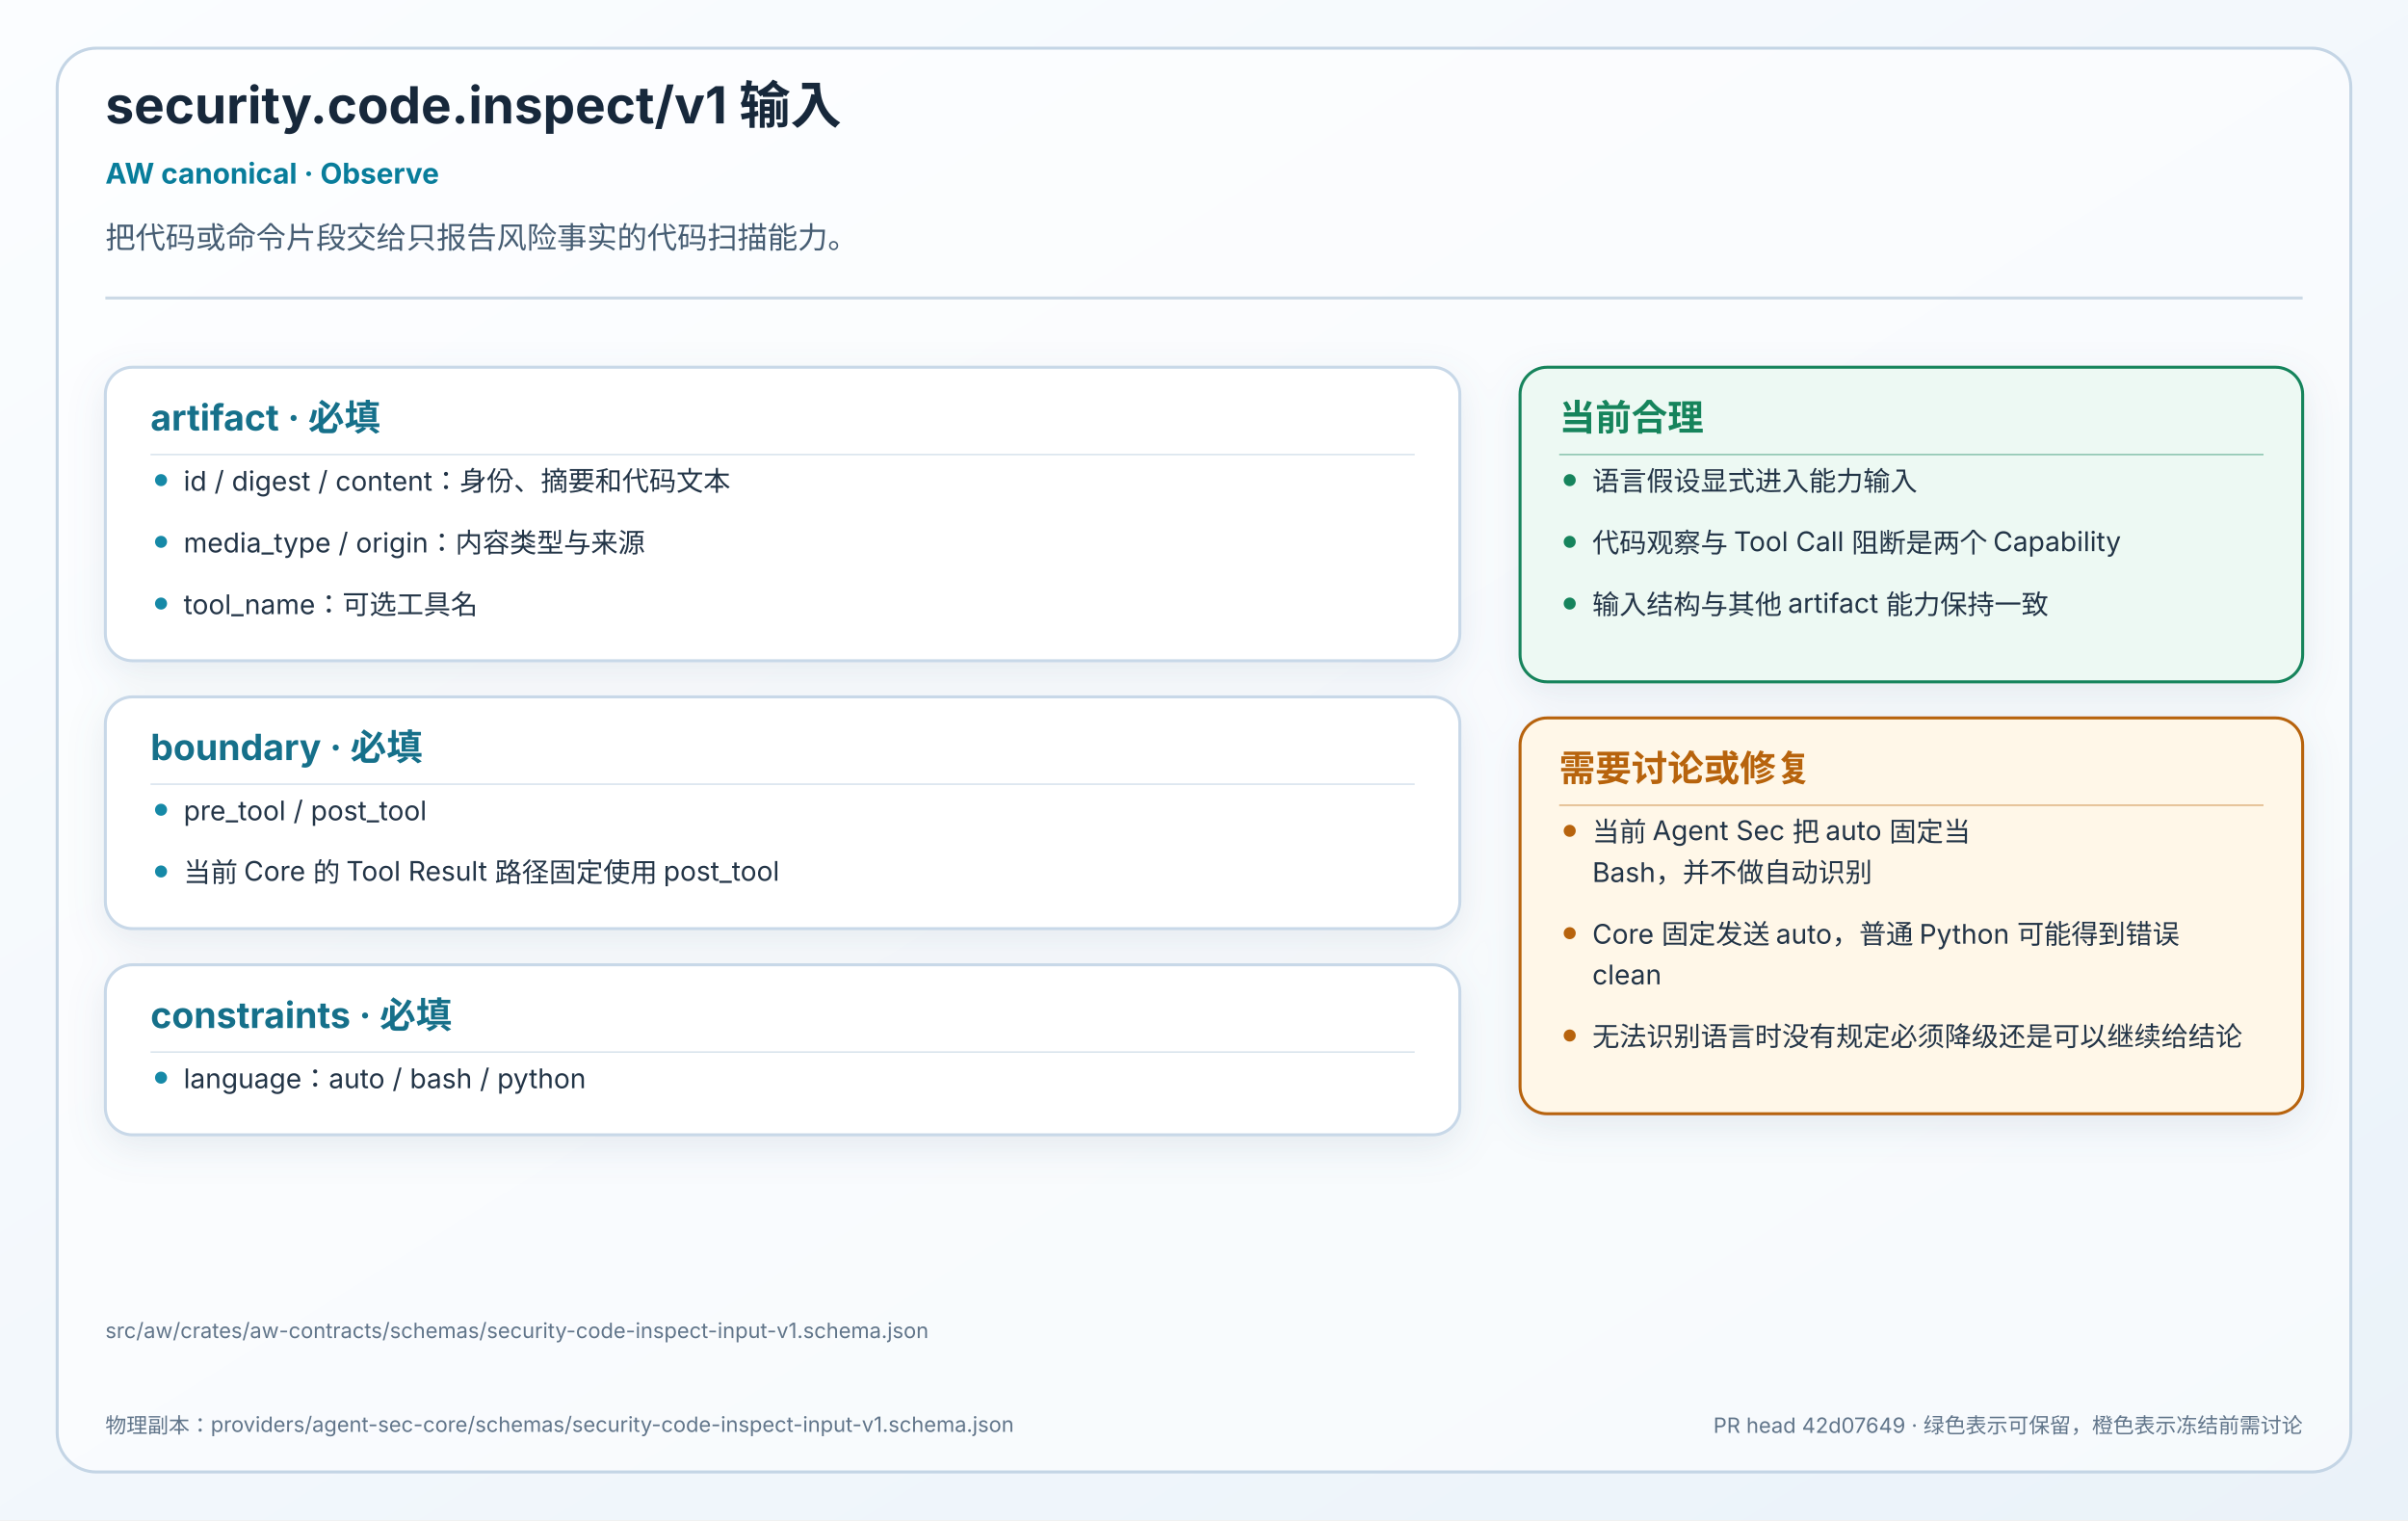
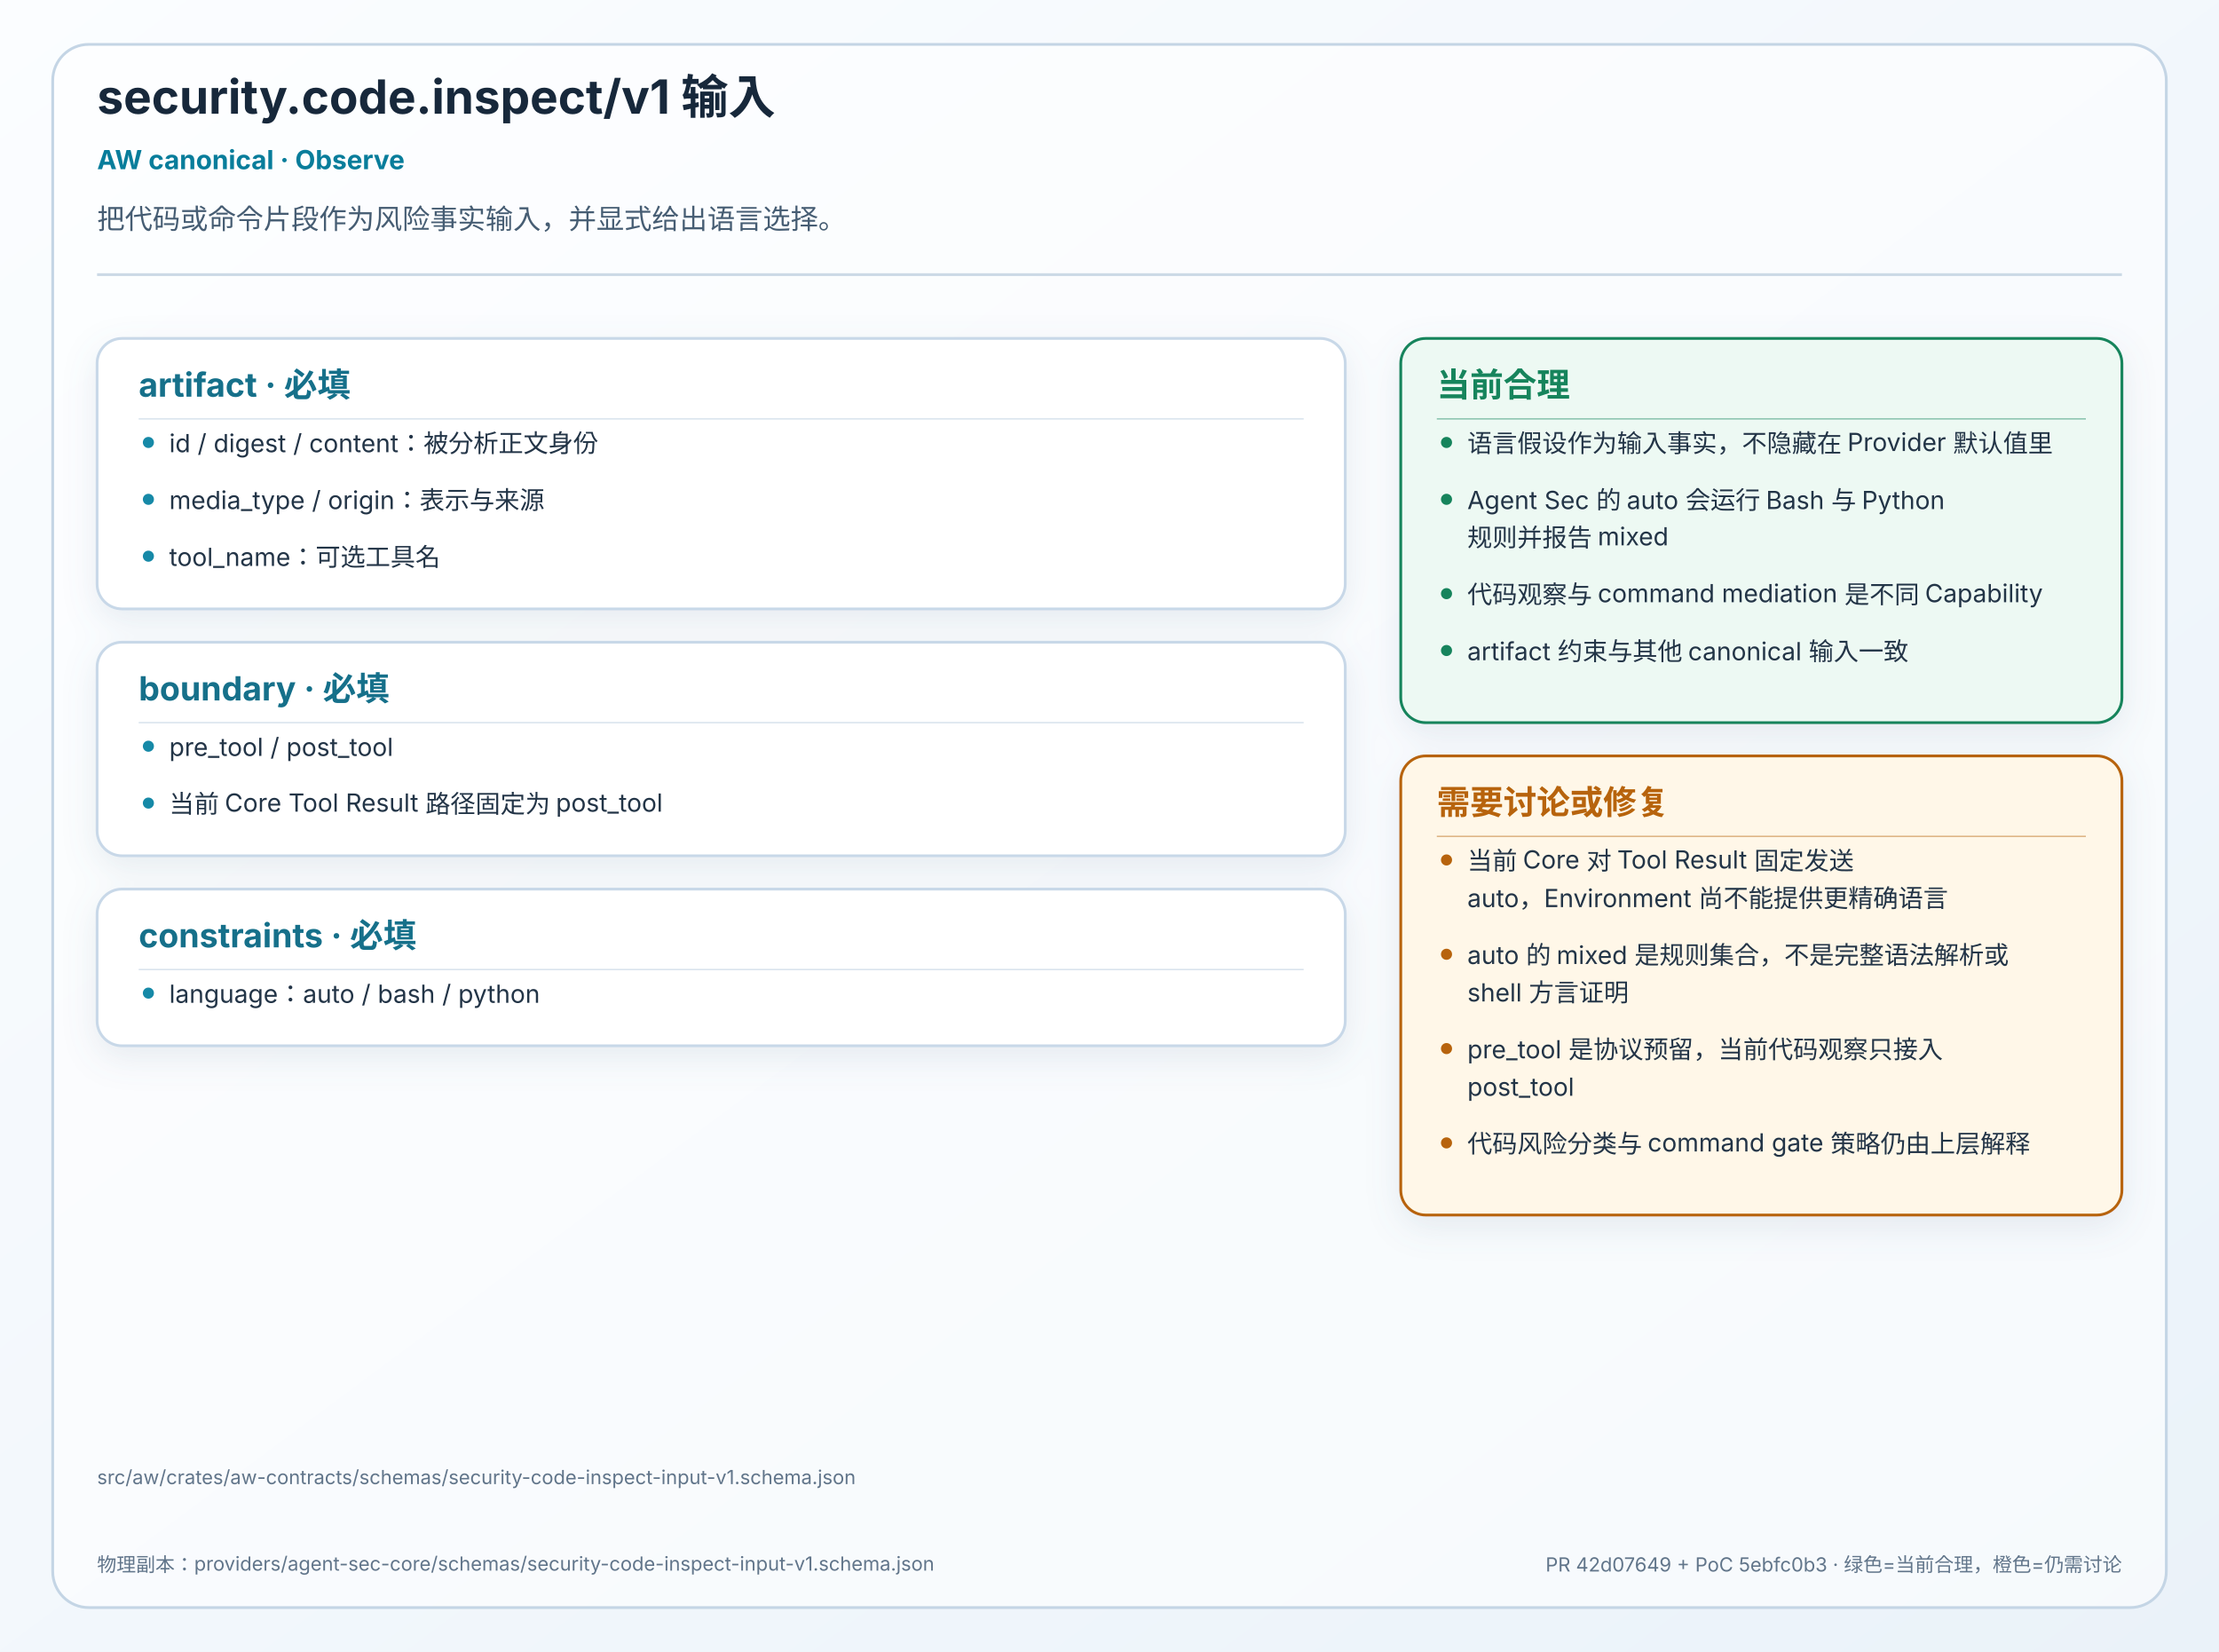
- <svg xmlns="http://www.w3.org/2000/svg" width="1600" height="1010" viewBox="0 0 1600 1010" role="img" aria-labelledby="title desc">
+ <svg xmlns="http://www.w3.org/2000/svg" width="1600" height="1191" viewBox="0 0 1600 1191" role="img" aria-labelledby="title desc">
  <defs>
    <linearGradient id="bg" x1="0" y1="0" x2="1" y2="1">
      <stop offset="0" stop-color="#fbfdff" />
      <stop offset="1" stop-color="#eaf2f9" />
    </linearGradient>
    <filter id="shadow" x="-20%" y="-20%" width="140%" height="140%">
      <feDropShadow dx="0" dy="8" stdDeviation="12" flood-color="#6d8498" flood-opacity="0.14" />
    </filter>
  </defs>
-   <rect width="1600" height="1010" fill="url(#bg)" />
-   <rect x="38" y="32" width="1524" height="946" rx="26" fill="#ffffff" fill-opacity="0.56" stroke="#c4d5e5" stroke-width="2" />
+   <rect width="1600" height="1191" fill="url(#bg)" />
+   <rect x="38" y="32" width="1524" height="1127" rx="26" fill="#ffffff" fill-opacity="0.56" stroke="#c4d5e5" stroke-width="2" />
  <text x="70" y="82" fill="#17283b" font-size="34" font-weight="750" text-anchor="start" font-family="Inter, 'Noto Sans SC', system-ui, sans-serif">
    <tspan x="70" dy="0">security.code.inspect/v1 输入</tspan>
  </text>
  <text x="70" y="122" fill="#087d9b" font-size="19" font-weight="650" text-anchor="start" font-family="Inter, 'Noto Sans SC', system-ui, sans-serif">
    <tspan x="70" dy="0">AW canonical · Observe</tspan>
  </text>
  <text x="70" y="165" fill="#465d73" font-size="20" font-weight="400" text-anchor="start" font-family="Inter, 'Noto Sans SC', system-ui, sans-serif">
-     <tspan x="70" dy="0">把代码或命令片段交给只报告风险事实的代码扫描能力。</tspan>
+     <tspan x="70" dy="0">把代码或命令片段作为风险事实输入，并显式给出语言选择。</tspan>
  </text>
  <line x1="70" y1="198" x2="1530" y2="198" stroke="#cbd9e6" stroke-width="2" />
  <g filter="url(#shadow)">
    <rect x="70" y="244" width="900" height="195" rx="18" fill="#ffffff" stroke="#c8d8e8" stroke-width="2" />
    <text x="100" y="286" fill="#126f8a" font-size="24" font-weight="700" text-anchor="start" font-family="Inter, 'Noto Sans SC', system-ui, sans-serif">
      <tspan x="100" dy="0">artifact · 必填</tspan>
    </text>
    <line x1="100" y1="302" x2="940" y2="302" stroke="#d8e3ed" />
    <circle cx="107" cy="319" r="4" fill="#1689a7" />
    <text x="122" y="326" fill="#243447" font-size="18" font-weight="400" text-anchor="start" font-family="Inter, 'Noto Sans SC', system-ui, sans-serif">
-       <tspan x="122" dy="0">id / digest / content：身份、摘要和代码文本</tspan>
+       <tspan x="122" dy="0">id / digest / content：被分析正文身份</tspan>
    </text>
    <circle cx="107" cy="360" r="4" fill="#1689a7" />
    <text x="122" y="367" fill="#243447" font-size="18" font-weight="400" text-anchor="start" font-family="Inter, 'Noto Sans SC', system-ui, sans-serif">
-       <tspan x="122" dy="0">media_type / origin：内容类型与来源</tspan>
+       <tspan x="122" dy="0">media_type / origin：表示与来源</tspan>
    </text>
    <circle cx="107" cy="401" r="4" fill="#1689a7" />
    <text x="122" y="408" fill="#243447" font-size="18" font-weight="400" text-anchor="start" font-family="Inter, 'Noto Sans SC', system-ui, sans-serif">
      <tspan x="122" dy="0">tool_name：可选工具名</tspan>
    </text>
    <rect x="70" y="463" width="900" height="154" rx="18" fill="#ffffff" stroke="#c8d8e8" stroke-width="2" />
    <text x="100" y="505" fill="#126f8a" font-size="24" font-weight="700" text-anchor="start" font-family="Inter, 'Noto Sans SC', system-ui, sans-serif">
      <tspan x="100" dy="0">boundary · 必填</tspan>
    </text>
    <line x1="100" y1="521" x2="940" y2="521" stroke="#d8e3ed" />
    <circle cx="107" cy="538" r="4" fill="#1689a7" />
    <text x="122" y="545" fill="#243447" font-size="18" font-weight="400" text-anchor="start" font-family="Inter, 'Noto Sans SC', system-ui, sans-serif">
      <tspan x="122" dy="0">pre_tool / post_tool</tspan>
    </text>
    <circle cx="107" cy="579" r="4" fill="#1689a7" />
    <text x="122" y="586" fill="#243447" font-size="18" font-weight="400" text-anchor="start" font-family="Inter, 'Noto Sans SC', system-ui, sans-serif">
-       <tspan x="122" dy="0">当前 Core 的 Tool Result 路径固定使用 post_tool</tspan>
+       <tspan x="122" dy="0">当前 Core Tool Result 路径固定为 post_tool</tspan>
    </text>
    <rect x="70" y="641" width="900" height="113" rx="18" fill="#ffffff" stroke="#c8d8e8" stroke-width="2" />
    <text x="100" y="683" fill="#126f8a" font-size="24" font-weight="700" text-anchor="start" font-family="Inter, 'Noto Sans SC', system-ui, sans-serif">
      <tspan x="100" dy="0">constraints · 必填</tspan>
    </text>
    <line x1="100" y1="699" x2="940" y2="699" stroke="#d8e3ed" />
    <circle cx="107" cy="716" r="4" fill="#1689a7" />
    <text x="122" y="723" fill="#243447" font-size="18" font-weight="400" text-anchor="start" font-family="Inter, 'Noto Sans SC', system-ui, sans-serif">
      <tspan x="122" dy="0">language：auto / bash / python</tspan>
    </text>
-     <rect x="1010" y="244" width="520" height="209" rx="18" fill="#edf9f3" stroke="#16845b" stroke-width="2" />
+     <rect x="1010" y="244" width="520" height="277" rx="18" fill="#edf9f3" stroke="#16845b" stroke-width="2" />
    <text x="1036" y="286" fill="#16845b" font-size="24" font-weight="700" text-anchor="start" font-family="Inter, 'Noto Sans SC', system-ui, sans-serif">
      <tspan x="1036" dy="0">当前合理</tspan>
    </text>
    <line x1="1036" y1="302" x2="1504" y2="302" stroke="#16845b" opacity="0.45" />
    <circle cx="1043" cy="319" r="4" fill="#16845b" />
    <text x="1058" y="326" fill="#243447" font-size="18" font-weight="400" text-anchor="start" font-family="Inter, 'Noto Sans SC', system-ui, sans-serif">
-       <tspan x="1058" dy="0">语言假设显式进入能力输入</tspan>
+       <tspan x="1058" dy="0">语言假设作为输入事实，不隐藏在 Provider 默认值里</tspan>
    </text>
    <circle cx="1043" cy="360" r="4" fill="#16845b" />
    <text x="1058" y="367" fill="#243447" font-size="18" font-weight="400" text-anchor="start" font-family="Inter, 'Noto Sans SC', system-ui, sans-serif">
-       <tspan x="1058" dy="0">代码观察与 Tool Call 阻断是两个 Capability</tspan>
+       <tspan x="1058" dy="0">Agent Sec 的 auto 会运行 Bash 与 Python</tspan>
+       <tspan x="1058" dy="27">规则并报告 mixed</tspan>
    </text>
-     <circle cx="1043" cy="401" r="4" fill="#16845b" />
-     <text x="1058" y="408" fill="#243447" font-size="18" font-weight="400" text-anchor="start" font-family="Inter, 'Noto Sans SC', system-ui, sans-serif">
-       <tspan x="1058" dy="0">输入结构与其他 artifact 能力保持一致</tspan>
+     <circle cx="1043" cy="428" r="4" fill="#16845b" />
+     <text x="1058" y="435" fill="#243447" font-size="18" font-weight="400" text-anchor="start" font-family="Inter, 'Noto Sans SC', system-ui, sans-serif">
+       <tspan x="1058" dy="0">代码观察与 command mediation 是不同 Capability</tspan>
    </text>
-     <rect x="1010" y="477" width="520" height="263" rx="18" fill="#fff7e8" stroke="#b76308" stroke-width="2" />
-     <text x="1036" y="519" fill="#b76308" font-size="24" font-weight="700" text-anchor="start" font-family="Inter, 'Noto Sans SC', system-ui, sans-serif">
+     <circle cx="1043" cy="469" r="4" fill="#16845b" />
+     <text x="1058" y="476" fill="#243447" font-size="18" font-weight="400" text-anchor="start" font-family="Inter, 'Noto Sans SC', system-ui, sans-serif">
+       <tspan x="1058" dy="0">artifact 约束与其他 canonical 输入一致</tspan>
+     </text>
+     <rect x="1010" y="545" width="520" height="331" rx="18" fill="#fff7e8" stroke="#b76308" stroke-width="2" />
+     <text x="1036" y="587" fill="#b76308" font-size="24" font-weight="700" text-anchor="start" font-family="Inter, 'Noto Sans SC', system-ui, sans-serif">
      <tspan x="1036" dy="0">需要讨论或修复</tspan>
    </text>
-     <line x1="1036" y1="535" x2="1504" y2="535" stroke="#b76308" opacity="0.45" />
-     <circle cx="1043" cy="552" r="4" fill="#b76308" />
-     <text x="1058" y="559" fill="#243447" font-size="18" font-weight="400" text-anchor="start" font-family="Inter, 'Noto Sans SC', system-ui, sans-serif">
-       <tspan x="1058" dy="0">当前 Agent Sec 把 auto 固定当</tspan>
-       <tspan x="1058" dy="27">Bash，并不做自动识别</tspan>
-     </text>
+     <line x1="1036" y1="603" x2="1504" y2="603" stroke="#b76308" opacity="0.45" />
    <circle cx="1043" cy="620" r="4" fill="#b76308" />
    <text x="1058" y="627" fill="#243447" font-size="18" font-weight="400" text-anchor="start" font-family="Inter, 'Noto Sans SC', system-ui, sans-serif">
-       <tspan x="1058" dy="0">Core 固定发送 auto，普通 Python 可能得到错误</tspan>
-       <tspan x="1058" dy="27">clean</tspan>
+       <tspan x="1058" dy="0">当前 Core 对 Tool Result 固定发送</tspan>
+       <tspan x="1058" dy="27">auto，Environment 尚不能提供更精确语言</tspan>
    </text>
    <circle cx="1043" cy="688" r="4" fill="#b76308" />
    <text x="1058" y="695" fill="#243447" font-size="18" font-weight="400" text-anchor="start" font-family="Inter, 'Noto Sans SC', system-ui, sans-serif">
-       <tspan x="1058" dy="0">无法识别语言时没有规定必须降级还是可以继续给结论</tspan>
+       <tspan x="1058" dy="0">auto 的 mixed 是规则集合，不是完整语法解析或</tspan>
+       <tspan x="1058" dy="27">shell 方言证明</tspan>
+     </text>
+     <circle cx="1043" cy="756" r="4" fill="#b76308" />
+     <text x="1058" y="763" fill="#243447" font-size="18" font-weight="400" text-anchor="start" font-family="Inter, 'Noto Sans SC', system-ui, sans-serif">
+       <tspan x="1058" dy="0">pre_tool 是协议预留，当前代码观察只接入</tspan>
+       <tspan x="1058" dy="27">post_tool</tspan>
+     </text>
+     <circle cx="1043" cy="824" r="4" fill="#b76308" />
+     <text x="1058" y="831" fill="#243447" font-size="18" font-weight="400" text-anchor="start" font-family="Inter, 'Noto Sans SC', system-ui, sans-serif">
+       <tspan x="1058" dy="0">代码风险分类与 command gate 策略仍由上层解释</tspan>
    </text>
  </g>
-   <text x="70" y="889" fill="#61758a" font-size="14" font-weight="400" text-anchor="start" font-family="Inter, 'Noto Sans SC', system-ui, sans-serif">
+   <text x="70" y="1070" fill="#61758a" font-size="14" font-weight="400" text-anchor="start" font-family="Inter, 'Noto Sans SC', system-ui, sans-serif">
    <tspan x="70" dy="0">src/aw/crates/aw-contracts/schemas/security-code-inspect-input-v1.schema.json</tspan>
  </text>
-   <text x="70" y="952" fill="#61758a" font-size="14" font-weight="400" text-anchor="start" font-family="Inter, 'Noto Sans SC', system-ui, sans-serif">
+   <text x="70" y="1133" fill="#61758a" font-size="14" font-weight="400" text-anchor="start" font-family="Inter, 'Noto Sans SC', system-ui, sans-serif">
    <tspan x="70" dy="0">物理副本：providers/agent-sec-core/schemas/security-code-inspect-input-v1.schema.json</tspan>
  </text>
-   <text x="1530" y="952" fill="#61758a" font-size="14" font-weight="400" text-anchor="end" font-family="Inter, 'Noto Sans SC', system-ui, sans-serif">
-     <tspan x="1530" dy="0">PR head 42d07649 · 绿色表示可保留，橙色表示冻结前需讨论</tspan>
+   <text x="1530" y="1133" fill="#61758a" font-size="14" font-weight="400" text-anchor="end" font-family="Inter, 'Noto Sans SC', system-ui, sans-serif">
+     <tspan x="1530" dy="0">PR 42d07649 + PoC 5ebfc0b3 · 绿色=当前合理，橙色=仍需讨论</tspan>
  </text>
</svg>
